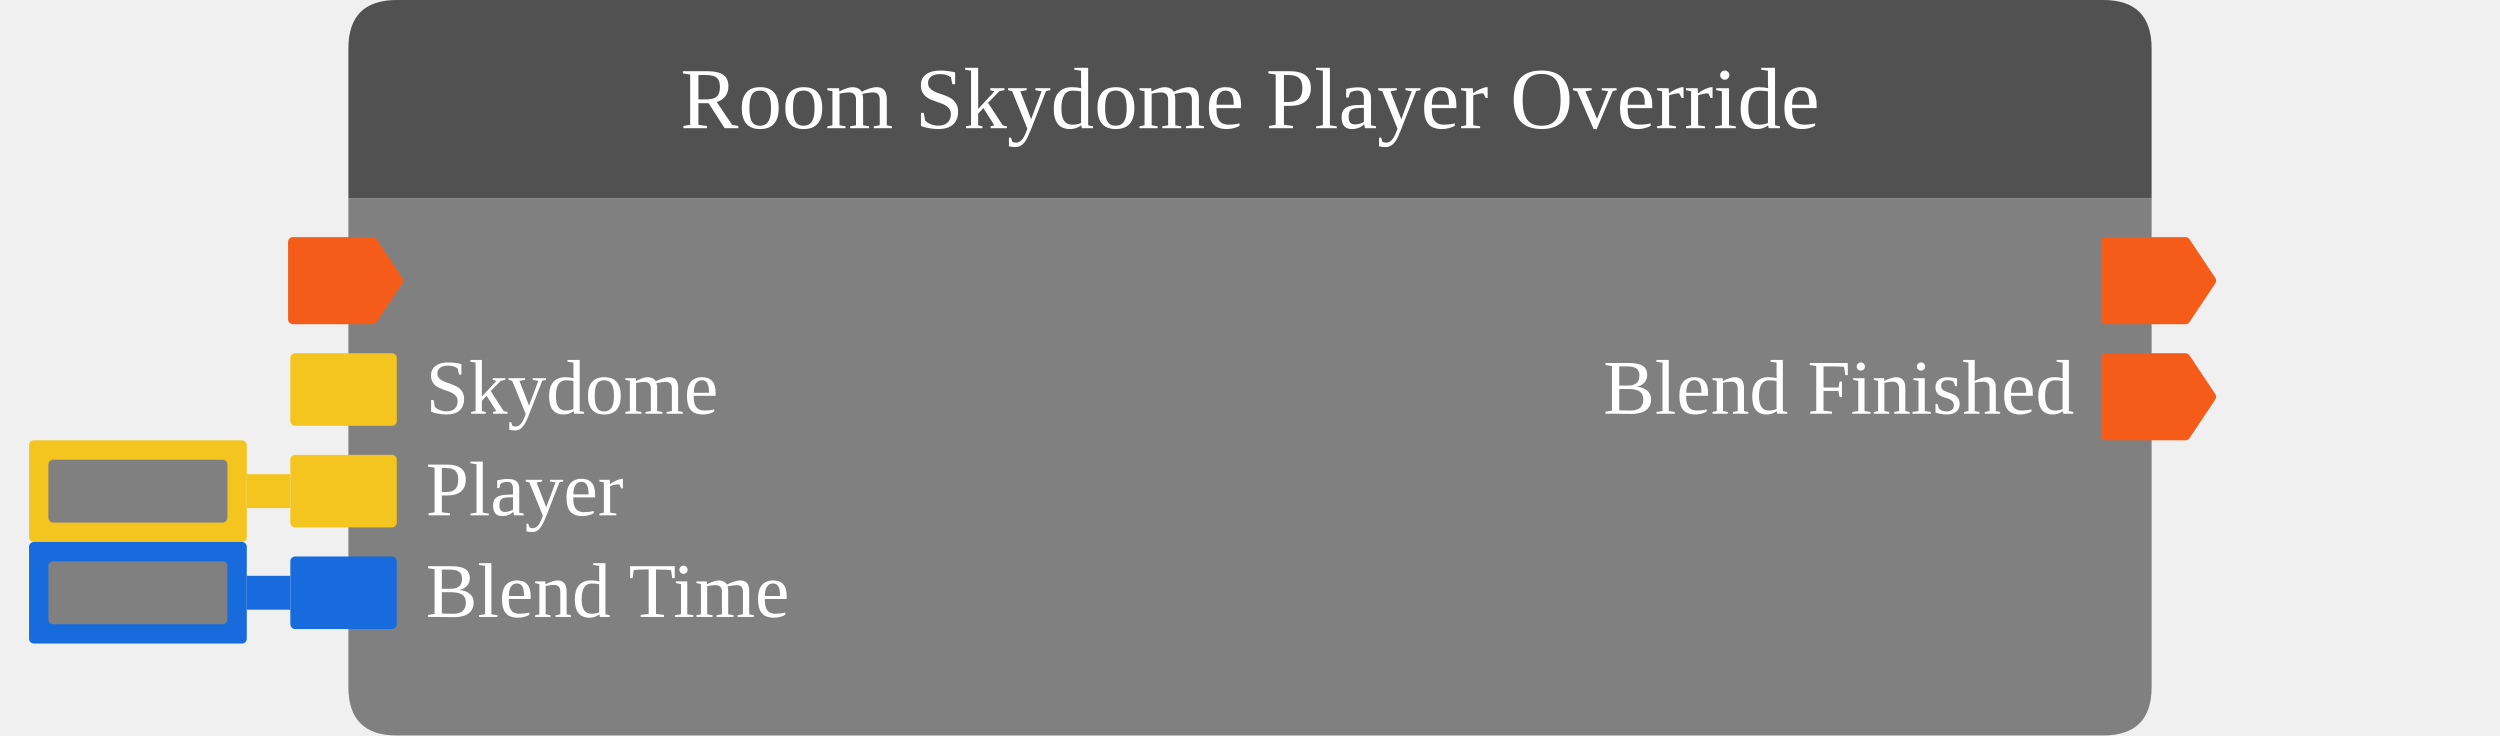
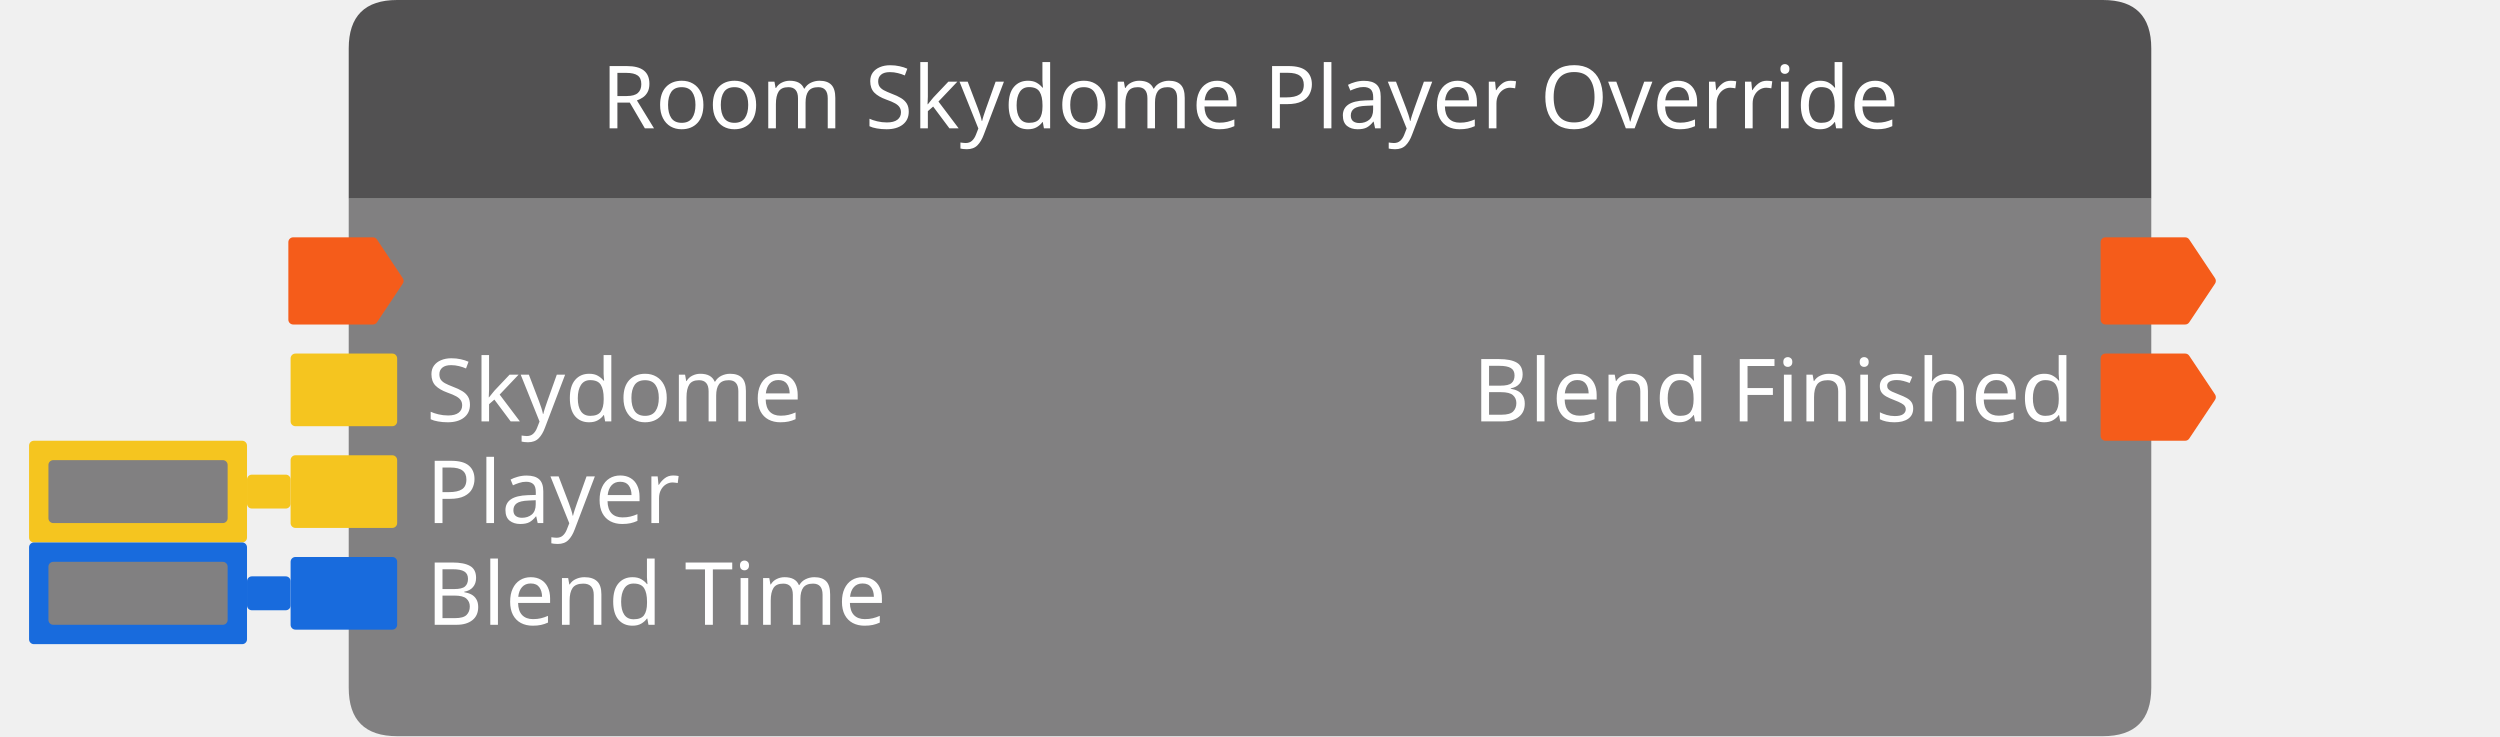
- <svg xmlns="http://www.w3.org/2000/svg" width="516.66" height="152" viewbox="0 0 516.66 152">
-   <path fill="#818081" d="M72, 41 v101 q0,10,10,10 h352.66 q10,0,10,-10 v-101 h372.66" />
+ <svg xmlns="http://www.w3.org/2000/svg" width="516.172" height="152" viewbox="0 0 516.172 152">
+   <defs>
+     <style>.ubuntu {font-family: 'Ubuntu', sans-serif;}</style>
+   </defs>
+   <path fill="#818081" d="M72, 41 v101 q0,10,10,10 h352.172 q10,0,10,-10 v-101 h372.172" />
  <path d="M77,49h-16.465c-0.552,0,-1,0.448,-1,1v16c0,0.552,0.448,1,1,1h16.465c0.334,0,0.647,-0.167,0.832,-0.445l5.333,-8c0.224,-0.336,0.224,-0.774,0,-1.11l-5.333,-8c-0.185,-0.278,-0.498,-0.445,-0.832,-0.445z" fill="#F55C1A" />
-   <text x="88" y="61.5" fill="white" text-anchor="start" font-size="medium" class="uwuntu" />
+   <text x="88" y="63" fill="white" text-anchor="start" font-size="18px" class="ubuntu" />
  <rect x="60" y="73" width="22" height="15" rx="1" fill="#F5C51F" />
-   <text x="88" y="85.5" fill="white" text-anchor="start" font-size="medium" class="uwuntu">Skydome</text>
-   <g filter="url(#filter0_di_2556_19132)">
-     <rect x="60" y="94" width="22" height="15" rx="1" fill="#F5C51F" />
-   </g>
-   <g filter="url(#filter1_di_2556_19132)">
+   <text x="88" y="87" fill="white" text-anchor="start" font-size="18px" class="ubuntu">Skydome</text>
+   <g>
+     <rect x="60" y="94" width="22" height="15" fill="#F5C51F" rx="1" />
    <rect x="6" y="91" width="45" height="21" rx="1" fill="#F5C51F" />
    <rect x="10" y="95.001" width="37" height="13" rx="1" fill="#818081" />
+     <rect x="51" y="98" width="9" height="7" rx="1" fill="#F5C51F" />
  </g>
-   <g filter="url(#filter2_di_2556_19132)">
-     <rect x="51" y="98" width="9" height="7" fill="#F5C51F" />
-   </g>
-   <text x="88" y="106.5" fill="white" text-anchor="start" font-size="medium" class="uwuntu">Player</text>
-   <g filter="url(#filter0_di_2556_19132)">
-     <rect x="60" y="115" width="22" height="15" rx="1" fill="#186BDD" />
-   </g>
-   <g filter="url(#filter1_di_2556_19132)">
+   <text x="88" y="108" fill="white" text-anchor="start" font-size="18px" class="ubuntu">Player</text>
+   <g>
+     <rect x="60" y="115" width="22" height="15" fill="#186BDD" rx="1" />
    <rect x="6" y="112" width="45" height="21" rx="1" fill="#186BDD" />
    <rect x="10" y="116.001" width="37" height="13" rx="1" fill="#818081" />
+     <rect x="51" y="119" width="9" height="7" rx="1" fill="#186BDD" />
  </g>
-   <g filter="url(#filter2_di_2556_19132)">
-     <rect x="51" y="119" width="9" height="7" fill="#186BDD" />
-   </g>
-   <text x="88" y="127.5" fill="white" text-anchor="start" font-size="medium" class="uwuntu">Blend Time</text>
-   <path d="M451.66,49h-16.465c-0.552,0,-1,0.448,-1,1v16c0,0.552,0.448,1,1,1h16.465c0.334,0,0.647,-0.167,0.832,-0.445l5.333,-8c0.224,-0.336,0.224,-0.774,0,-1.11l-5.333,-8c-0.185,-0.278,-0.498,-0.445,-0.832,-0.445z" fill="#F55C1A" />
-   <text x="428.66" y="61.5" fill="white" text-anchor="end" font-size="medium" class="uwuntu" />
-   <path d="M451.66,73h-16.465c-0.552,0,-1,0.448,-1,1v16c0,0.552,0.448,1,1,1h16.465c0.334,0,0.647,-0.167,0.832,-0.445l5.333,-8c0.224,-0.336,0.224,-0.774,0,-1.11l-5.333,-8c-0.185,-0.278,-0.498,-0.445,-0.832,-0.445z" fill="#F55C1A" />
-   <text x="428.66" y="85.5" fill="white" text-anchor="end" font-size="medium" class="uwuntu">Blend Finished</text>
-   <path d="M72, 41 v-31 q0,-10,10,-10 h352.66 q10,0,10,10 v31 h-372.66" fill="#525152" />
-   <text x="258.33" y="26.5" fill="white" text-anchor="middle" font-size="18px" class="uwuntu">Room Skydome Player Override</text>
+   <text x="88" y="129" fill="white" text-anchor="start" font-size="18px" class="ubuntu">Blend Time</text>
+   <path d="M451.172,49h-16.465c-0.552,0,-1,0.448,-1,1v16c0,0.552,0.448,1,1,1h16.465c0.334,0,0.647,-0.167,0.832,-0.445l5.333,-8c0.224,-0.336,0.224,-0.774,0,-1.11l-5.333,-8c-0.185,-0.278,-0.498,-0.445,-0.832,-0.445z" fill="#F55C1A" />
+   <text x="428.172" y="63" fill="white" text-anchor="end" font-size="18px" class="ubuntu" />
+   <path d="M451.172,73h-16.465c-0.552,0,-1,0.448,-1,1v16c0,0.552,0.448,1,1,1h16.465c0.334,0,0.647,-0.167,0.832,-0.445l5.333,-8c0.224,-0.336,0.224,-0.774,0,-1.11l-5.333,-8c-0.185,-0.278,-0.498,-0.445,-0.832,-0.445z" fill="#F55C1A" />
+   <text x="428.172" y="87" fill="white" text-anchor="end" font-size="18px" class="ubuntu">Blend Finished</text>
+   <path d="M72, 41 v-31 q0,-10,10,-10 h352.172 q10,0,10,10 v31 h-372.172" fill="#525152" />
+   <text text-anchor="middle" fill="white" font-size="18px" x="258.086" y="26.5" class="ubuntu">Room Skydome Player Override</text>
</svg>
